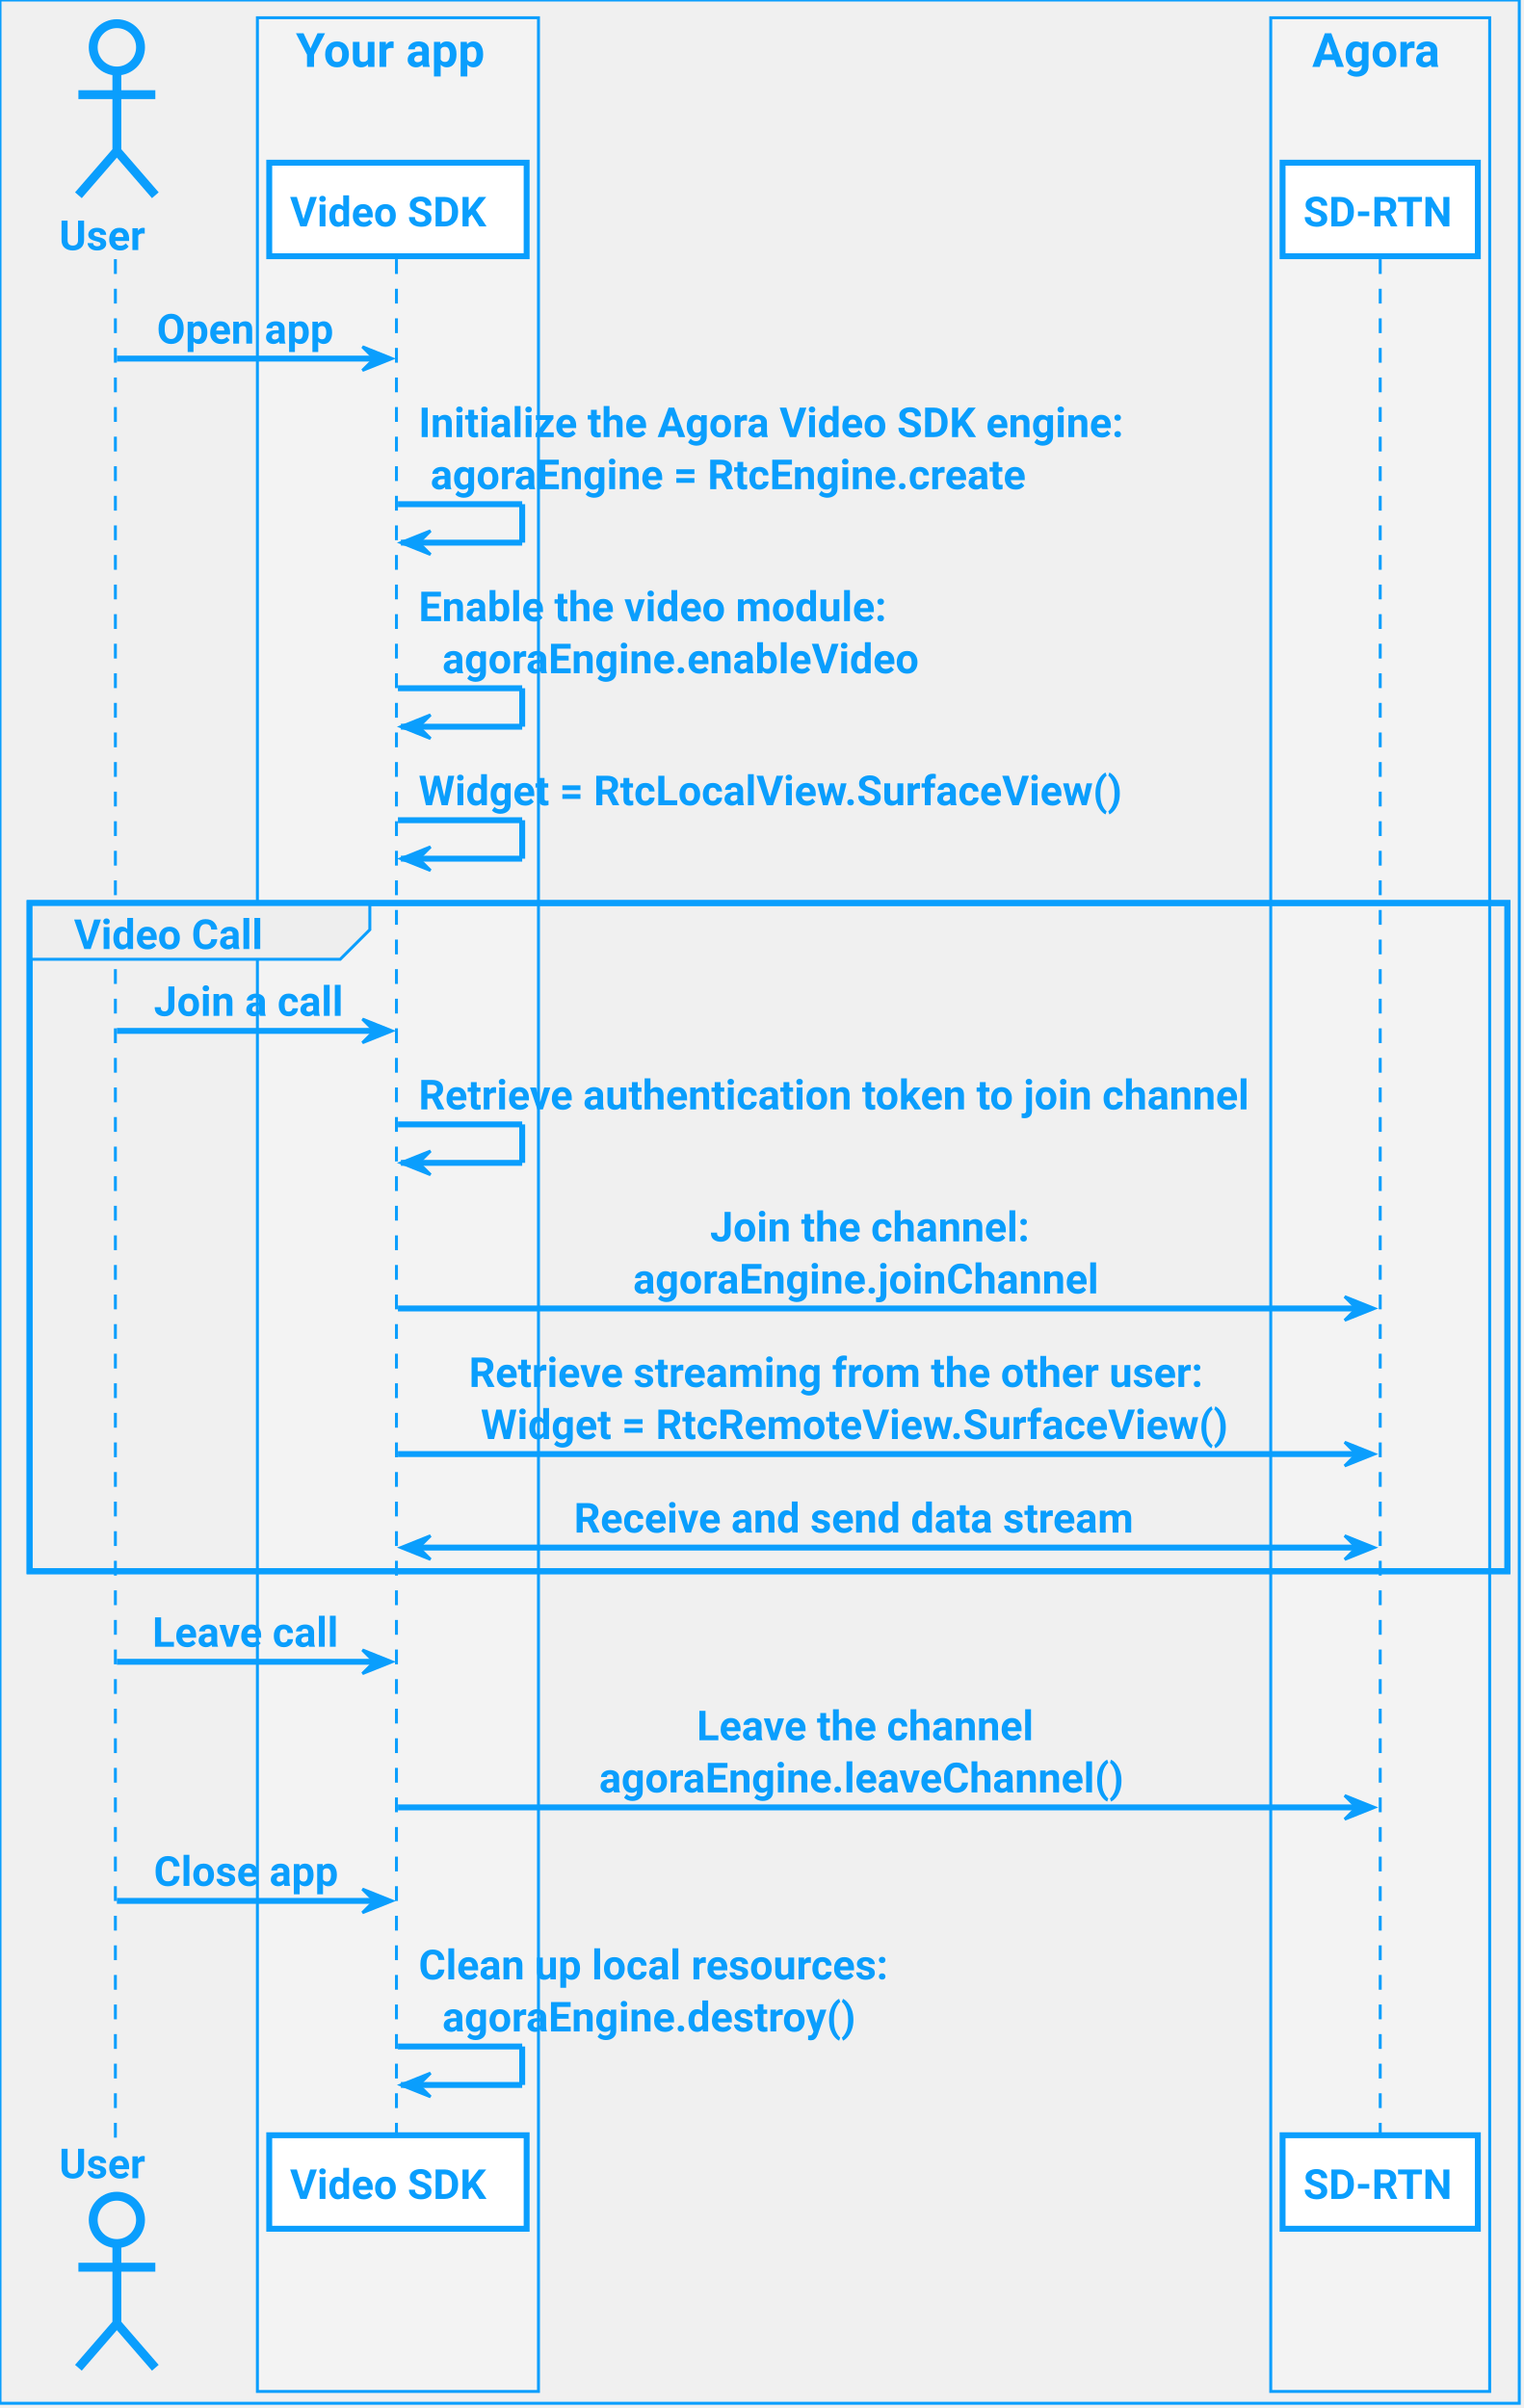
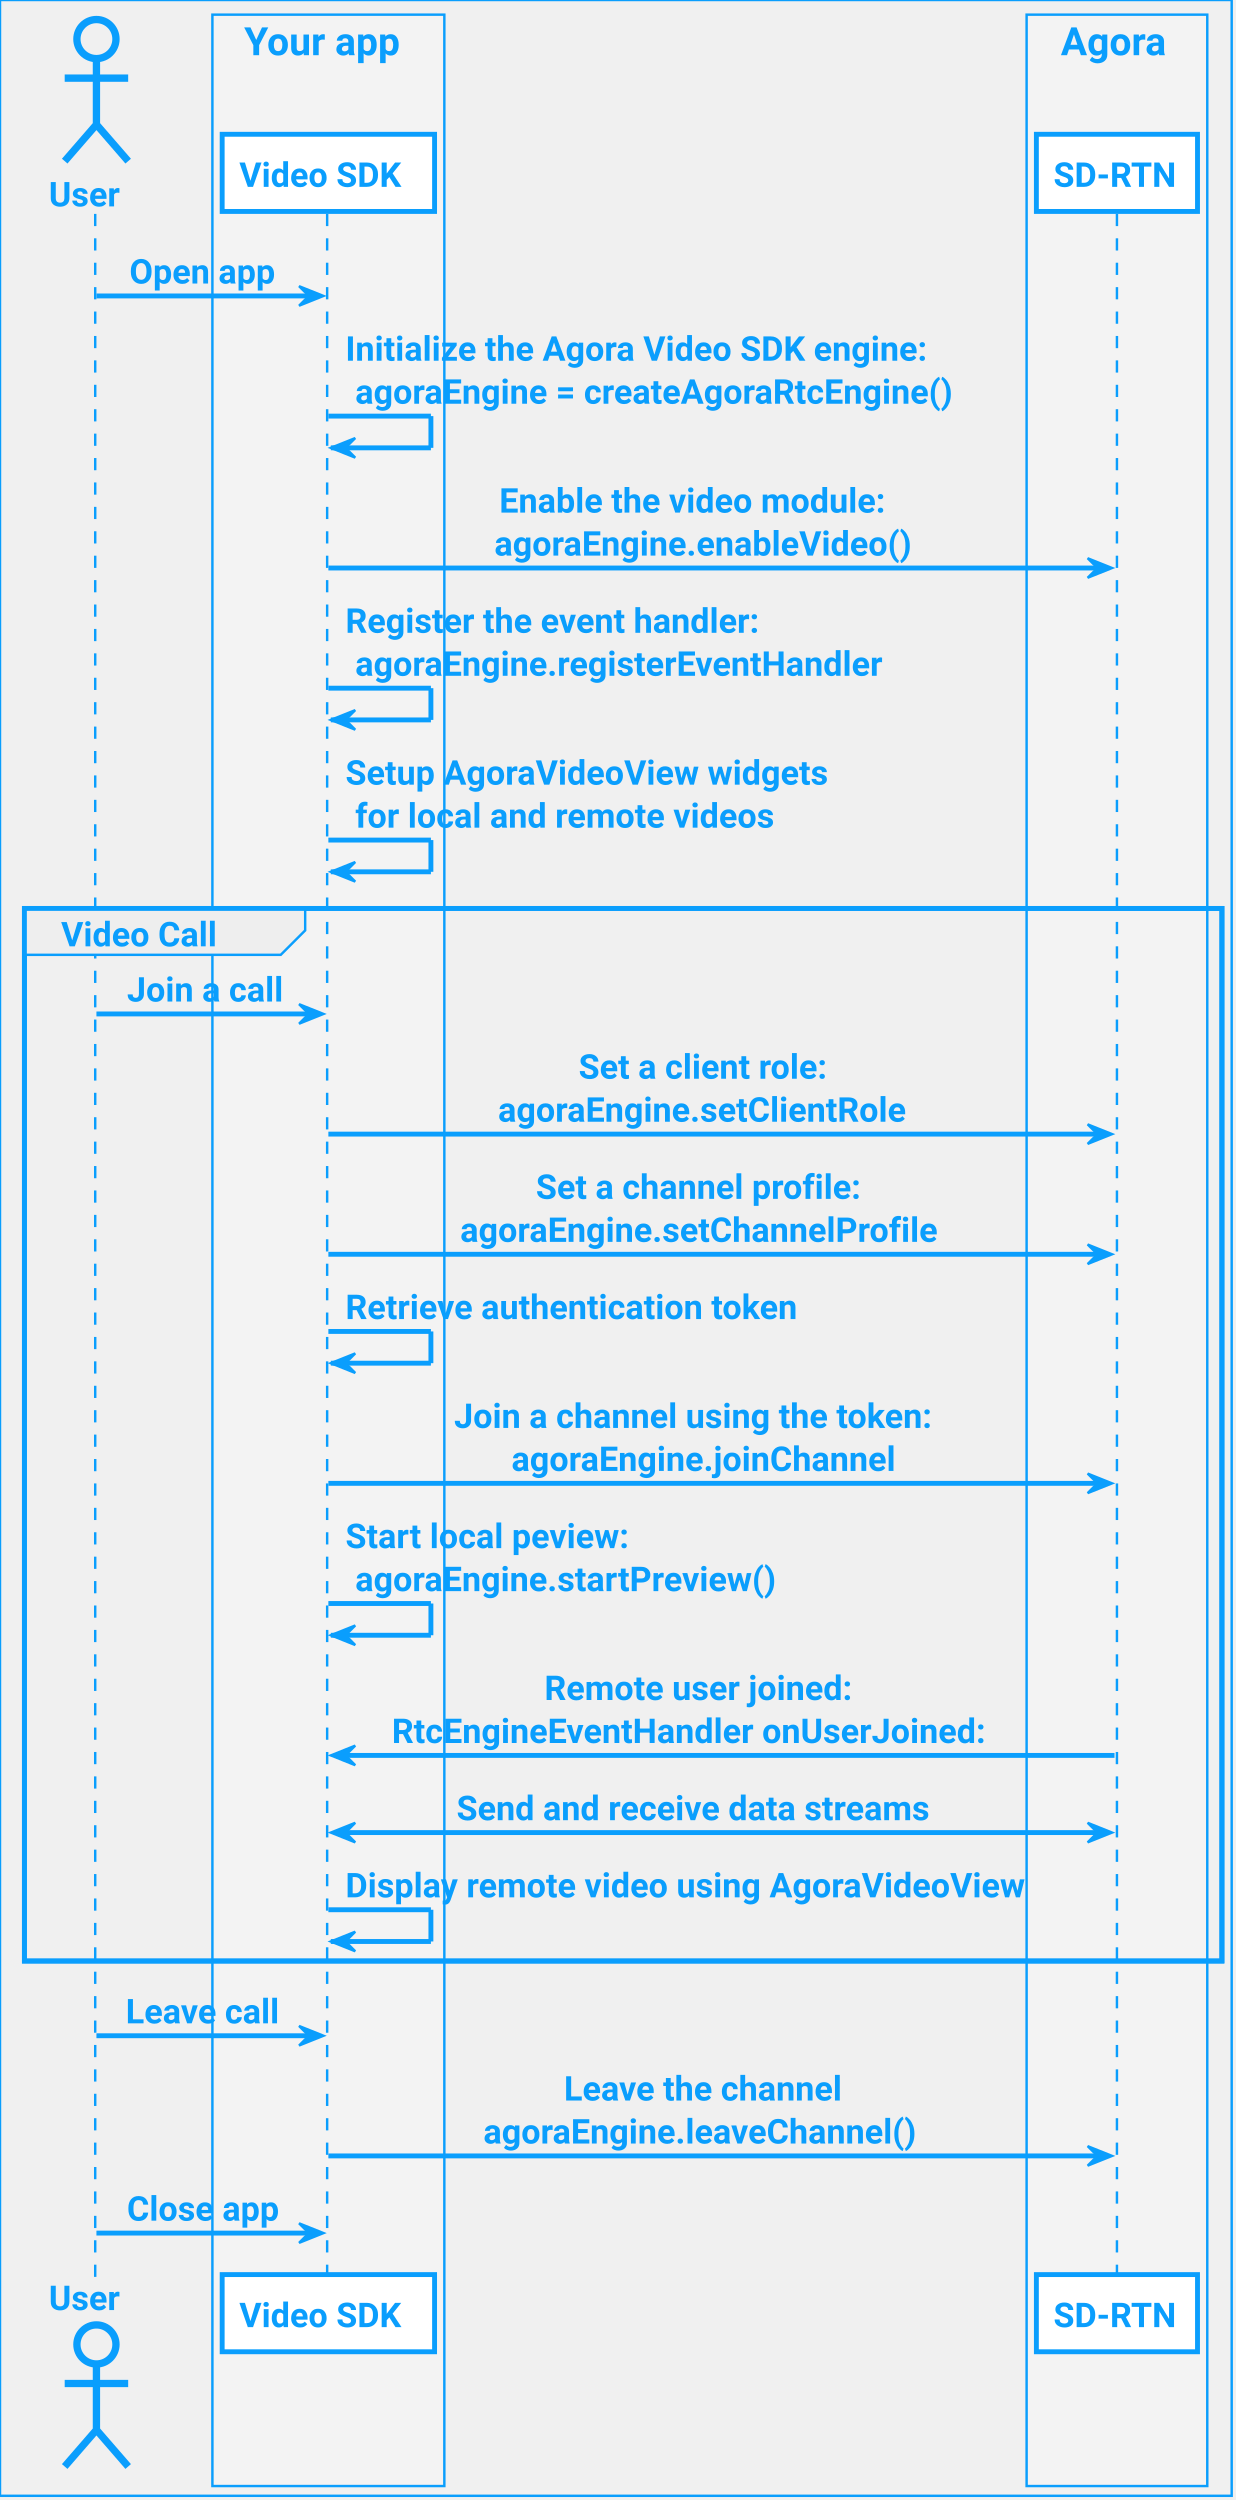
- <svg xmlns="http://www.w3.org/2000/svg" contentScriptType="application/ecmascript" contentStyleType="text/css" height="814px" preserveAspectRatio="none" style="width:515px;height:814px;background:#00000000;" version="1.1" viewBox="0 0 515 814" width="515px" zoomAndPan="magnify">
+ <svg xmlns="http://www.w3.org/2000/svg" contentScriptType="application/ecmascript" contentStyleType="text/css" height="1024px" preserveAspectRatio="none" style="width:506px;height:1024px;background:#00000000;" version="1.1" viewBox="0 0 506 1024" width="506px" zoomAndPan="magnify">
  <defs />
  <g>
-     <rect fill="none" height="812.406" style="stroke:#0A9EFD;stroke-width:1.0;" width="513.5" x="0" y="0" />
-     <rect fill="#F3F3F3" height="802.406" style="stroke:#0A9EFD;stroke-width:1.0;" width="95" x="87" y="6" />
+     <rect fill="none" height="1022.281" style="stroke:#0A9EFD;stroke-width:1.0;" width="504.5" x="0" y="0" />
+     <rect fill="#F3F3F3" height="1012.281" style="stroke:#0A9EFD;stroke-width:1.0;" width="95" x="87" y="6" />
    <text fill="#0A9EFD" font-family="Roboto" font-size="16" font-weight="bold" lengthAdjust="spacing" textLength="69" x="100" y="22.609">Your app</text>
-     <rect fill="#F3F3F3" height="802.406" style="stroke:#0A9EFD;stroke-width:1.0;" width="74" x="429.5" y="6" />
-     <text fill="#0A9EFD" font-family="Roboto" font-size="16" font-weight="bold" lengthAdjust="spacing" textLength="46" x="443.5" y="22.609">Agora</text>
-     <rect height="225.875" style="stroke:#0A9EFD;stroke-width:2.0;fill:none;" width="499.5" x="10" y="305.266" />
-     <line style="stroke:#0A9EFD;stroke-width:1.0;fill:none;stroke-dasharray:5.0,5.0;" x1="39" x2="39" y1="87.609" y2="722.797" />
-     <line style="stroke:#0A9EFD;stroke-width:1.0;fill:none;stroke-dasharray:5.0,5.0;" x1="134" x2="134" y1="87.609" y2="722.797" />
-     <line style="stroke:#0A9EFD;stroke-width:1.0;fill:none;stroke-dasharray:5.0,5.0;" x1="466.5" x2="466.5" y1="87.609" y2="722.797" />
+     <rect fill="#F3F3F3" height="1012.281" style="stroke:#0A9EFD;stroke-width:1.0;" width="74" x="420.5" y="6" />
+     <text fill="#0A9EFD" font-family="Roboto" font-size="16" font-weight="bold" lengthAdjust="spacing" textLength="46" x="434.5" y="22.609">Agora</text>
+     <rect height="431.141" style="stroke:#0A9EFD;stroke-width:2.0;fill:none;" width="490.5" x="10" y="372.094" />
+     <line style="stroke:#0A9EFD;stroke-width:1.0;fill:none;stroke-dasharray:5.0,5.0;" x1="39" x2="39" y1="87.609" y2="932.672" />
+     <line style="stroke:#0A9EFD;stroke-width:1.0;fill:none;stroke-dasharray:5.0,5.0;" x1="134" x2="134" y1="87.609" y2="932.672" />
+     <line style="stroke:#0A9EFD;stroke-width:1.0;fill:none;stroke-dasharray:5.0,5.0;" x1="457.5" x2="457.5" y1="87.609" y2="932.672" />
    <text fill="#0A9EFD" font-family="Roboto" font-size="14" font-weight="bold" lengthAdjust="spacing" textLength="33" x="20" y="84.533">User</text>
    <ellipse cx="39.5" cy="16" rx="8" ry="8" style="stroke:#0A9EFD;stroke-width:3.0;fill:none;" />
    <path d="M39.5,24 L39.5,51 M26.5,32 L52.5,32 M39.5,51 L26.5,66 M39.5,51 L52.5,66 " fill="none" style="stroke:#0A9EFD;stroke-width:3.0;" />
-     <text fill="#0A9EFD" font-family="Roboto" font-size="14" font-weight="bold" lengthAdjust="spacing" textLength="33" x="20" y="736.33">User</text>
-     <ellipse cx="39.5" cy="750.406" rx="8" ry="8" style="stroke:#0A9EFD;stroke-width:3.0;fill:none;" />
-     <path d="M39.5,758.406 L39.5,785.406 M26.5,766.406 L52.5,766.406 M39.5,785.406 L26.5,800.406 M39.5,785.406 L52.5,800.406 " fill="none" style="stroke:#0A9EFD;stroke-width:3.0;" />
+     <text fill="#0A9EFD" font-family="Roboto" font-size="14" font-weight="bold" lengthAdjust="spacing" textLength="33" x="20" y="946.205">User</text>
+     <ellipse cx="39.5" cy="960.281" rx="8" ry="8" style="stroke:#0A9EFD;stroke-width:3.0;fill:none;" />
+     <path d="M39.5,968.281 L39.5,995.281 M26.5,976.281 L52.5,976.281 M39.5,995.281 L26.5,1010.281 M39.5,995.281 L52.5,1010.281 " fill="none" style="stroke:#0A9EFD;stroke-width:3.0;" />
    <rect fill="#FFFFFF" height="31.609" style="stroke:#0A9EFD;stroke-width:2.0;" width="87" x="91" y="55" />
    <text fill="#0A9EFD" font-family="Roboto" font-size="14" font-weight="bold" lengthAdjust="spacing" textLength="73" x="98" y="76.533">Video SDK</text>
-     <rect fill="#FFFFFF" height="31.609" style="stroke:#0A9EFD;stroke-width:2.0;" width="87" x="91" y="721.797" />
-     <text fill="#0A9EFD" font-family="Roboto" font-size="14" font-weight="bold" lengthAdjust="spacing" textLength="73" x="98" y="743.33">Video SDK</text>
-     <rect fill="#FFFFFF" height="31.609" style="stroke:#0A9EFD;stroke-width:2.0;" width="66" x="433.5" y="55" />
-     <text fill="#0A9EFD" font-family="Roboto" font-size="14" font-weight="bold" lengthAdjust="spacing" textLength="52" x="440.5" y="76.533">SD-RTN</text>
-     <rect fill="#FFFFFF" height="31.609" style="stroke:#0A9EFD;stroke-width:2.0;" width="66" x="433.5" y="721.797" />
-     <text fill="#0A9EFD" font-family="Roboto" font-size="14" font-weight="bold" lengthAdjust="spacing" textLength="52" x="440.5" y="743.33">SD-RTN</text>
+     <rect fill="#FFFFFF" height="31.609" style="stroke:#0A9EFD;stroke-width:2.0;" width="87" x="91" y="931.672" />
+     <text fill="#0A9EFD" font-family="Roboto" font-size="14" font-weight="bold" lengthAdjust="spacing" textLength="73" x="98" y="953.205">Video SDK</text>
+     <rect fill="#FFFFFF" height="31.609" style="stroke:#0A9EFD;stroke-width:2.0;" width="66" x="424.5" y="55" />
+     <text fill="#0A9EFD" font-family="Roboto" font-size="14" font-weight="bold" lengthAdjust="spacing" textLength="52" x="431.5" y="76.533">SD-RTN</text>
+     <rect fill="#FFFFFF" height="31.609" style="stroke:#0A9EFD;stroke-width:2.0;" width="66" x="424.5" y="931.672" />
+     <text fill="#0A9EFD" font-family="Roboto" font-size="14" font-weight="bold" lengthAdjust="spacing" textLength="52" x="431.5" y="953.205">SD-RTN</text>
    <polygon fill="#0A9EFD" points="122.5,117.219,132.5,121.219,122.5,125.219,126.5,121.219" style="stroke:#0A9EFD;stroke-width:1.0;" />
    <line style="stroke:#0A9EFD;stroke-width:2.0;" x1="39.5" x2="128.5" y1="121.219" y2="121.219" />
    <text fill="#0A9EFD" font-family="Roboto" font-size="14" font-weight="bold" lengthAdjust="spacing" textLength="68" x="53" y="116.143">Open app</text>
    <line style="stroke:#0A9EFD;stroke-width:2.0;" x1="134.5" x2="176.5" y1="170.438" y2="170.438" />
    <line style="stroke:#0A9EFD;stroke-width:2.0;" x1="176.5" x2="176.5" y1="170.438" y2="183.438" />
    <line style="stroke:#0A9EFD;stroke-width:2.0;" x1="135.5" x2="176.5" y1="183.438" y2="183.438" />
    <polygon fill="#0A9EFD" points="145.5,179.438,135.5,183.438,145.5,187.438,141.5,183.438" style="stroke:#0A9EFD;stroke-width:1.0;" />
    <text fill="#0A9EFD" font-family="Roboto" font-size="14" font-weight="bold" lengthAdjust="spacing" textLength="264" x="141.5" y="147.752">Initialize the Agora Video SDK engine:</text>
-     <text fill="#0A9EFD" font-family="Roboto" font-size="14" font-weight="bold" lengthAdjust="spacing" textLength="226" x="145.5" y="165.361">agoraEngine = RtcEngine.create</text>
-     <line style="stroke:#0A9EFD;stroke-width:2.0;" x1="134.5" x2="176.5" y1="232.656" y2="232.656" />
-     <line style="stroke:#0A9EFD;stroke-width:2.0;" x1="176.5" x2="176.5" y1="232.656" y2="245.656" />
-     <line style="stroke:#0A9EFD;stroke-width:2.0;" x1="135.5" x2="176.5" y1="245.656" y2="245.656" />
-     <polygon fill="#0A9EFD" points="145.5,241.656,135.5,245.656,145.5,249.656,141.5,245.656" style="stroke:#0A9EFD;stroke-width:1.0;" />
-     <text fill="#0A9EFD" font-family="Roboto" font-size="14" font-weight="bold" lengthAdjust="spacing" textLength="179" x="141.5" y="209.971">Enable the video module:</text>
-     <text fill="#0A9EFD" font-family="Roboto" font-size="14" font-weight="bold" lengthAdjust="spacing" textLength="181" x="149.5" y="227.58">agoraEngine.enableVideo</text>
-     <line style="stroke:#0A9EFD;stroke-width:2.0;" x1="134.5" x2="176.5" y1="277.266" y2="277.266" />
-     <line style="stroke:#0A9EFD;stroke-width:2.0;" x1="176.5" x2="176.5" y1="277.266" y2="290.266" />
-     <line style="stroke:#0A9EFD;stroke-width:2.0;" x1="135.5" x2="176.5" y1="290.266" y2="290.266" />
-     <polygon fill="#0A9EFD" points="145.5,286.266,135.5,290.266,145.5,294.266,141.5,290.266" style="stroke:#0A9EFD;stroke-width:1.0;" />
-     <text fill="#0A9EFD" font-family="Roboto" font-size="14" font-weight="bold" lengthAdjust="spacing" textLength="259" x="141.5" y="272.19">Widget = RtcLocalView.SurfaceView()</text>
-     <path d="M10,305.266 L125,305.266 L125,314.266 L115,324.266 L10,324.266 L10,305.266 " fill="#EEEEEE" style="stroke:#0A9EFD;stroke-width:1.0;" />
-     <rect fill="none" height="225.875" style="stroke:#0A9EFD;stroke-width:2.0;" width="499.5" x="10" y="305.266" />
-     <text fill="#0A9EFD" font-family="Roboto" font-size="14" font-weight="bold" lengthAdjust="spacing" textLength="70" x="25" y="320.799">Video Call</text>
-     <polygon fill="#0A9EFD" points="122.5,344.484,132.5,348.484,122.5,352.484,126.5,348.484" style="stroke:#0A9EFD;stroke-width:1.0;" />
-     <line style="stroke:#0A9EFD;stroke-width:2.0;" x1="39.5" x2="128.5" y1="348.484" y2="348.484" />
-     <text fill="#0A9EFD" font-family="Roboto" font-size="14" font-weight="bold" lengthAdjust="spacing" textLength="70" x="52" y="343.408">Join a call</text>
-     <line style="stroke:#0A9EFD;stroke-width:2.0;" x1="134.5" x2="176.5" y1="380.094" y2="380.094" />
-     <line style="stroke:#0A9EFD;stroke-width:2.0;" x1="176.5" x2="176.5" y1="380.094" y2="393.094" />
-     <line style="stroke:#0A9EFD;stroke-width:2.0;" x1="135.5" x2="176.5" y1="393.094" y2="393.094" />
-     <polygon fill="#0A9EFD" points="145.5,389.094,135.5,393.094,145.5,397.094,141.5,393.094" style="stroke:#0A9EFD;stroke-width:1.0;" />
-     <text fill="#0A9EFD" font-family="Roboto" font-size="14" font-weight="bold" lengthAdjust="spacing" textLength="318" x="141.5" y="375.018">Retrieve authentication token to join channel</text>
-     <polygon fill="#0A9EFD" points="454.5,438.312,464.5,442.312,454.5,446.312,458.5,442.312" style="stroke:#0A9EFD;stroke-width:1.0;" />
-     <line style="stroke:#0A9EFD;stroke-width:2.0;" x1="134.5" x2="460.5" y1="442.312" y2="442.312" />
-     <text fill="#0A9EFD" font-family="Roboto" font-size="14" font-weight="bold" lengthAdjust="spacing" textLength="121" x="240" y="419.627">Join the channel:</text>
-     <text fill="#0A9EFD" font-family="Roboto" font-size="14" font-weight="bold" lengthAdjust="spacing" textLength="177" x="214" y="437.236">agoraEngine.joinChannel</text>
-     <polygon fill="#0A9EFD" points="454.5,487.531,464.5,491.531,454.5,495.531,458.5,491.531" style="stroke:#0A9EFD;stroke-width:1.0;" />
-     <line style="stroke:#0A9EFD;stroke-width:2.0;" x1="134.5" x2="460.5" y1="491.531" y2="491.531" />
-     <text fill="#0A9EFD" font-family="Roboto" font-size="14" font-weight="bold" lengthAdjust="spacing" textLength="280" x="158.5" y="468.846">Retrieve streaming from the other user:</text>
-     <text fill="#0A9EFD" font-family="Roboto" font-size="14" font-weight="bold" lengthAdjust="spacing" textLength="276" x="162.5" y="486.455">Widget = RtcRemoteView.SurfaceView()</text>
-     <polygon fill="#0A9EFD" points="145.5,519.141,135.5,523.141,145.5,527.141,141.5,523.141" style="stroke:#0A9EFD;stroke-width:1.0;" />
-     <polygon fill="#0A9EFD" points="454.5,519.141,464.5,523.141,454.5,527.141,458.5,523.141" style="stroke:#0A9EFD;stroke-width:1.0;" />
-     <line style="stroke:#0A9EFD;stroke-width:2.0;" x1="139.5" x2="460.5" y1="523.141" y2="523.141" />
-     <text fill="#0A9EFD" font-family="Roboto" font-size="14" font-weight="bold" lengthAdjust="spacing" textLength="213" x="194" y="518.064">Receive and send data stream</text>
-     <polygon fill="#0A9EFD" points="122.5,557.75,132.5,561.75,122.5,565.75,126.5,561.75" style="stroke:#0A9EFD;stroke-width:1.0;" />
-     <line style="stroke:#0A9EFD;stroke-width:2.0;" x1="39.5" x2="128.5" y1="561.75" y2="561.75" />
-     <text fill="#0A9EFD" font-family="Roboto" font-size="14" font-weight="bold" lengthAdjust="spacing" textLength="71" x="51.5" y="556.674">Leave call</text>
-     <polygon fill="#0A9EFD" points="454.5,606.969,464.5,610.969,454.5,614.969,458.5,610.969" style="stroke:#0A9EFD;stroke-width:1.0;" />
-     <line style="stroke:#0A9EFD;stroke-width:2.0;" x1="134.5" x2="460.5" y1="610.969" y2="610.969" />
-     <text fill="#0A9EFD" font-family="Roboto" font-size="14" font-weight="bold" lengthAdjust="spacing" textLength="130" x="235.5" y="588.283">Leave the channel</text>
-     <text fill="#0A9EFD" font-family="Roboto" font-size="14" font-weight="bold" lengthAdjust="spacing" textLength="200" x="202.5" y="605.893">agoraEngine.leaveChannel()</text>
-     <polygon fill="#0A9EFD" points="122.5,638.578,132.5,642.578,122.5,646.578,126.5,642.578" style="stroke:#0A9EFD;stroke-width:1.0;" />
-     <line style="stroke:#0A9EFD;stroke-width:2.0;" x1="39.5" x2="128.5" y1="642.578" y2="642.578" />
-     <text fill="#0A9EFD" font-family="Roboto" font-size="14" font-weight="bold" lengthAdjust="spacing" textLength="70" x="52" y="637.502">Close app</text>
-     <line style="stroke:#0A9EFD;stroke-width:2.0;" x1="134.5" x2="176.5" y1="691.797" y2="691.797" />
-     <line style="stroke:#0A9EFD;stroke-width:2.0;" x1="176.5" x2="176.5" y1="691.797" y2="704.797" />
-     <line style="stroke:#0A9EFD;stroke-width:2.0;" x1="135.5" x2="176.5" y1="704.797" y2="704.797" />
-     <polygon fill="#0A9EFD" points="145.5,700.797,135.5,704.797,145.5,708.797,141.5,704.797" style="stroke:#0A9EFD;stroke-width:1.0;" />
-     <text fill="#0A9EFD" font-family="Roboto" font-size="14" font-weight="bold" lengthAdjust="spacing" textLength="179" x="141.5" y="669.111">Clean up local resources:</text>
-     <text fill="#0A9EFD" font-family="Roboto" font-size="14" font-weight="bold" lengthAdjust="spacing" textLength="156" x="149.5" y="686.721">agoraEngine.destroy()</text>
+     <text fill="#0A9EFD" font-family="Roboto" font-size="14" font-weight="bold" lengthAdjust="spacing" textLength="273" x="145.5" y="165.361">agoraEngine = createAgoraRtcEngine()</text>
+     <polygon fill="#0A9EFD" points="445.5,228.656,455.5,232.656,445.5,236.656,449.5,232.656" style="stroke:#0A9EFD;stroke-width:1.0;" />
+     <line style="stroke:#0A9EFD;stroke-width:2.0;" x1="134.5" x2="451.5" y1="232.656" y2="232.656" />
+     <text fill="#0A9EFD" font-family="Roboto" font-size="14" font-weight="bold" lengthAdjust="spacing" textLength="179" x="204.5" y="209.971">Enable the video module:</text>
+     <text fill="#0A9EFD" font-family="Roboto" font-size="14" font-weight="bold" lengthAdjust="spacing" textLength="191" x="202.5" y="227.58">agoraEngine.enableVideo()</text>
+     <line style="stroke:#0A9EFD;stroke-width:2.0;" x1="134.5" x2="176.5" y1="281.875" y2="281.875" />
+     <line style="stroke:#0A9EFD;stroke-width:2.0;" x1="176.5" x2="176.5" y1="281.875" y2="294.875" />
+     <line style="stroke:#0A9EFD;stroke-width:2.0;" x1="135.5" x2="176.5" y1="294.875" y2="294.875" />
+     <polygon fill="#0A9EFD" points="145.5,290.875,135.5,294.875,145.5,298.875,141.5,294.875" style="stroke:#0A9EFD;stroke-width:1.0;" />
+     <text fill="#0A9EFD" font-family="Roboto" font-size="14" font-weight="bold" lengthAdjust="spacing" textLength="194" x="141.5" y="259.19">Register the event handler:</text>
+     <text fill="#0A9EFD" font-family="Roboto" font-size="14" font-weight="bold" lengthAdjust="spacing" textLength="245" x="145.5" y="276.799">agoraEngine.registerEventHandler</text>
+     <line style="stroke:#0A9EFD;stroke-width:2.0;" x1="134.5" x2="176.5" y1="344.094" y2="344.094" />
+     <line style="stroke:#0A9EFD;stroke-width:2.0;" x1="176.5" x2="176.5" y1="344.094" y2="357.094" />
+     <line style="stroke:#0A9EFD;stroke-width:2.0;" x1="135.5" x2="176.5" y1="357.094" y2="357.094" />
+     <polygon fill="#0A9EFD" points="145.5,353.094,135.5,357.094,145.5,361.094,141.5,357.094" style="stroke:#0A9EFD;stroke-width:1.0;" />
+     <text fill="#0A9EFD" font-family="Roboto" font-size="14" font-weight="bold" lengthAdjust="spacing" textLength="218" x="141.5" y="321.408">Setup AgoraVideoView widgets</text>
+     <text fill="#0A9EFD" font-family="Roboto" font-size="14" font-weight="bold" lengthAdjust="spacing" textLength="193" x="145.5" y="339.018">for local and remote videos</text>
+     <path d="M10,372.094 L125,372.094 L125,381.094 L115,391.094 L10,391.094 L10,372.094 " fill="#EEEEEE" style="stroke:#0A9EFD;stroke-width:1.0;" />
+     <rect fill="none" height="431.141" style="stroke:#0A9EFD;stroke-width:2.0;" width="490.5" x="10" y="372.094" />
+     <text fill="#0A9EFD" font-family="Roboto" font-size="14" font-weight="bold" lengthAdjust="spacing" textLength="70" x="25" y="387.627">Video Call</text>
+     <polygon fill="#0A9EFD" points="122.5,411.312,132.5,415.312,122.5,419.312,126.5,415.312" style="stroke:#0A9EFD;stroke-width:1.0;" />
+     <line style="stroke:#0A9EFD;stroke-width:2.0;" x1="39.5" x2="128.5" y1="415.312" y2="415.312" />
+     <text fill="#0A9EFD" font-family="Roboto" font-size="14" font-weight="bold" lengthAdjust="spacing" textLength="70" x="52" y="410.236">Join a call</text>
+     <polygon fill="#0A9EFD" points="445.5,460.531,455.5,464.531,445.5,468.531,449.5,464.531" style="stroke:#0A9EFD;stroke-width:1.0;" />
+     <line style="stroke:#0A9EFD;stroke-width:2.0;" x1="134.5" x2="451.5" y1="464.531" y2="464.531" />
+     <text fill="#0A9EFD" font-family="Roboto" font-size="14" font-weight="bold" lengthAdjust="spacing" textLength="114" x="237" y="441.846">Set a client role:</text>
+     <text fill="#0A9EFD" font-family="Roboto" font-size="14" font-weight="bold" lengthAdjust="spacing" textLength="188" x="204" y="459.455">agoraEngine.setClientRole</text>
+     <polygon fill="#0A9EFD" points="445.5,509.75,455.5,513.75,445.5,517.75,449.5,513.75" style="stroke:#0A9EFD;stroke-width:1.0;" />
+     <line style="stroke:#0A9EFD;stroke-width:2.0;" x1="134.5" x2="451.5" y1="513.75" y2="513.75" />
+     <text fill="#0A9EFD" font-family="Roboto" font-size="14" font-weight="bold" lengthAdjust="spacing" textLength="149" x="219.5" y="491.065">Set a channel profile:</text>
+     <text fill="#0A9EFD" font-family="Roboto" font-size="14" font-weight="bold" lengthAdjust="spacing" textLength="219" x="188.5" y="508.674">agoraEngine.setChannelProfile</text>
+     <line style="stroke:#0A9EFD;stroke-width:2.0;" x1="134.5" x2="176.5" y1="545.359" y2="545.359" />
+     <line style="stroke:#0A9EFD;stroke-width:2.0;" x1="176.5" x2="176.5" y1="545.359" y2="558.359" />
+     <line style="stroke:#0A9EFD;stroke-width:2.0;" x1="135.5" x2="176.5" y1="558.359" y2="558.359" />
+     <polygon fill="#0A9EFD" points="145.5,554.359,135.5,558.359,145.5,562.359,141.5,558.359" style="stroke:#0A9EFD;stroke-width:1.0;" />
+     <text fill="#0A9EFD" font-family="Roboto" font-size="14" font-weight="bold" lengthAdjust="spacing" textLength="210" x="141.5" y="540.283">Retrieve authentication token</text>
+     <polygon fill="#0A9EFD" points="445.5,603.578,455.5,607.578,445.5,611.578,449.5,607.578" style="stroke:#0A9EFD;stroke-width:1.0;" />
+     <line style="stroke:#0A9EFD;stroke-width:2.0;" x1="134.5" x2="451.5" y1="607.578" y2="607.578" />
+     <text fill="#0A9EFD" font-family="Roboto" font-size="14" font-weight="bold" lengthAdjust="spacing" textLength="220" x="186" y="584.893">Join a channel using the token:</text>
+     <text fill="#0A9EFD" font-family="Roboto" font-size="14" font-weight="bold" lengthAdjust="spacing" textLength="177" x="209.5" y="602.502">agoraEngine.joinChannel</text>
+     <line style="stroke:#0A9EFD;stroke-width:2.0;" x1="134.5" x2="176.5" y1="656.797" y2="656.797" />
+     <line style="stroke:#0A9EFD;stroke-width:2.0;" x1="176.5" x2="176.5" y1="656.797" y2="669.797" />
+     <line style="stroke:#0A9EFD;stroke-width:2.0;" x1="135.5" x2="176.5" y1="669.797" y2="669.797" />
+     <polygon fill="#0A9EFD" points="145.5,665.797,135.5,669.797,145.5,673.797,141.5,669.797" style="stroke:#0A9EFD;stroke-width:1.0;" />
+     <text fill="#0A9EFD" font-family="Roboto" font-size="14" font-weight="bold" lengthAdjust="spacing" textLength="129" x="141.5" y="634.111">Start local peview:</text>
+     <text fill="#0A9EFD" font-family="Roboto" font-size="14" font-weight="bold" lengthAdjust="spacing" textLength="192" x="145.5" y="651.721">agoraEngine.startPreview()</text>
+     <polygon fill="#0A9EFD" points="145.5,715.016,135.5,719.016,145.5,723.016,141.5,719.016" style="stroke:#0A9EFD;stroke-width:1.0;" />
+     <line style="stroke:#0A9EFD;stroke-width:2.0;" x1="139.5" x2="456.5" y1="719.016" y2="719.016" />
+     <text fill="#0A9EFD" font-family="Roboto" font-size="14" font-weight="bold" lengthAdjust="spacing" textLength="142" x="223" y="696.33">Remote user joined:</text>
+     <text fill="#0A9EFD" font-family="Roboto" font-size="14" font-weight="bold" lengthAdjust="spacing" textLength="275" x="160.5" y="713.939">RtcEngineEventHandler onUserJoined:</text>
+     <polygon fill="#0A9EFD" points="145.5,746.625,135.5,750.625,145.5,754.625,141.5,750.625" style="stroke:#0A9EFD;stroke-width:1.0;" />
+     <polygon fill="#0A9EFD" points="445.5,746.625,455.5,750.625,445.5,754.625,449.5,750.625" style="stroke:#0A9EFD;stroke-width:1.0;" />
+     <line style="stroke:#0A9EFD;stroke-width:2.0;" x1="139.5" x2="451.5" y1="750.625" y2="750.625" />
+     <text fill="#0A9EFD" font-family="Roboto" font-size="14" font-weight="bold" lengthAdjust="spacing" textLength="218" x="187" y="745.549">Send and receive data streams</text>
+     <line style="stroke:#0A9EFD;stroke-width:2.0;" x1="134.5" x2="176.5" y1="782.234" y2="782.234" />
+     <line style="stroke:#0A9EFD;stroke-width:2.0;" x1="176.5" x2="176.5" y1="782.234" y2="795.234" />
+     <line style="stroke:#0A9EFD;stroke-width:2.0;" x1="135.5" x2="176.5" y1="795.234" y2="795.234" />
+     <polygon fill="#0A9EFD" points="145.5,791.234,135.5,795.234,145.5,799.234,141.5,795.234" style="stroke:#0A9EFD;stroke-width:1.0;" />
+     <text fill="#0A9EFD" font-family="Roboto" font-size="14" font-weight="bold" lengthAdjust="spacing" textLength="309" x="141.5" y="777.158">Display remote video using AgoraVideoView</text>
+     <polygon fill="#0A9EFD" points="122.5,829.844,132.5,833.844,122.5,837.844,126.5,833.844" style="stroke:#0A9EFD;stroke-width:1.0;" />
+     <line style="stroke:#0A9EFD;stroke-width:2.0;" x1="39.5" x2="128.5" y1="833.844" y2="833.844" />
+     <text fill="#0A9EFD" font-family="Roboto" font-size="14" font-weight="bold" lengthAdjust="spacing" textLength="71" x="51.5" y="828.768">Leave call</text>
+     <polygon fill="#0A9EFD" points="445.5,879.062,455.5,883.062,445.5,887.062,449.5,883.062" style="stroke:#0A9EFD;stroke-width:1.0;" />
+     <line style="stroke:#0A9EFD;stroke-width:2.0;" x1="134.5" x2="451.5" y1="883.062" y2="883.062" />
+     <text fill="#0A9EFD" font-family="Roboto" font-size="14" font-weight="bold" lengthAdjust="spacing" textLength="130" x="231" y="860.377">Leave the channel</text>
+     <text fill="#0A9EFD" font-family="Roboto" font-size="14" font-weight="bold" lengthAdjust="spacing" textLength="200" x="198" y="877.986">agoraEngine.leaveChannel()</text>
+     <polygon fill="#0A9EFD" points="122.5,910.672,132.5,914.672,122.5,918.672,126.5,914.672" style="stroke:#0A9EFD;stroke-width:1.0;" />
+     <line style="stroke:#0A9EFD;stroke-width:2.0;" x1="39.5" x2="128.5" y1="914.672" y2="914.672" />
+     <text fill="#0A9EFD" font-family="Roboto" font-size="14" font-weight="bold" lengthAdjust="spacing" textLength="70" x="52" y="909.596">Close app</text>
  </g>
</svg>
